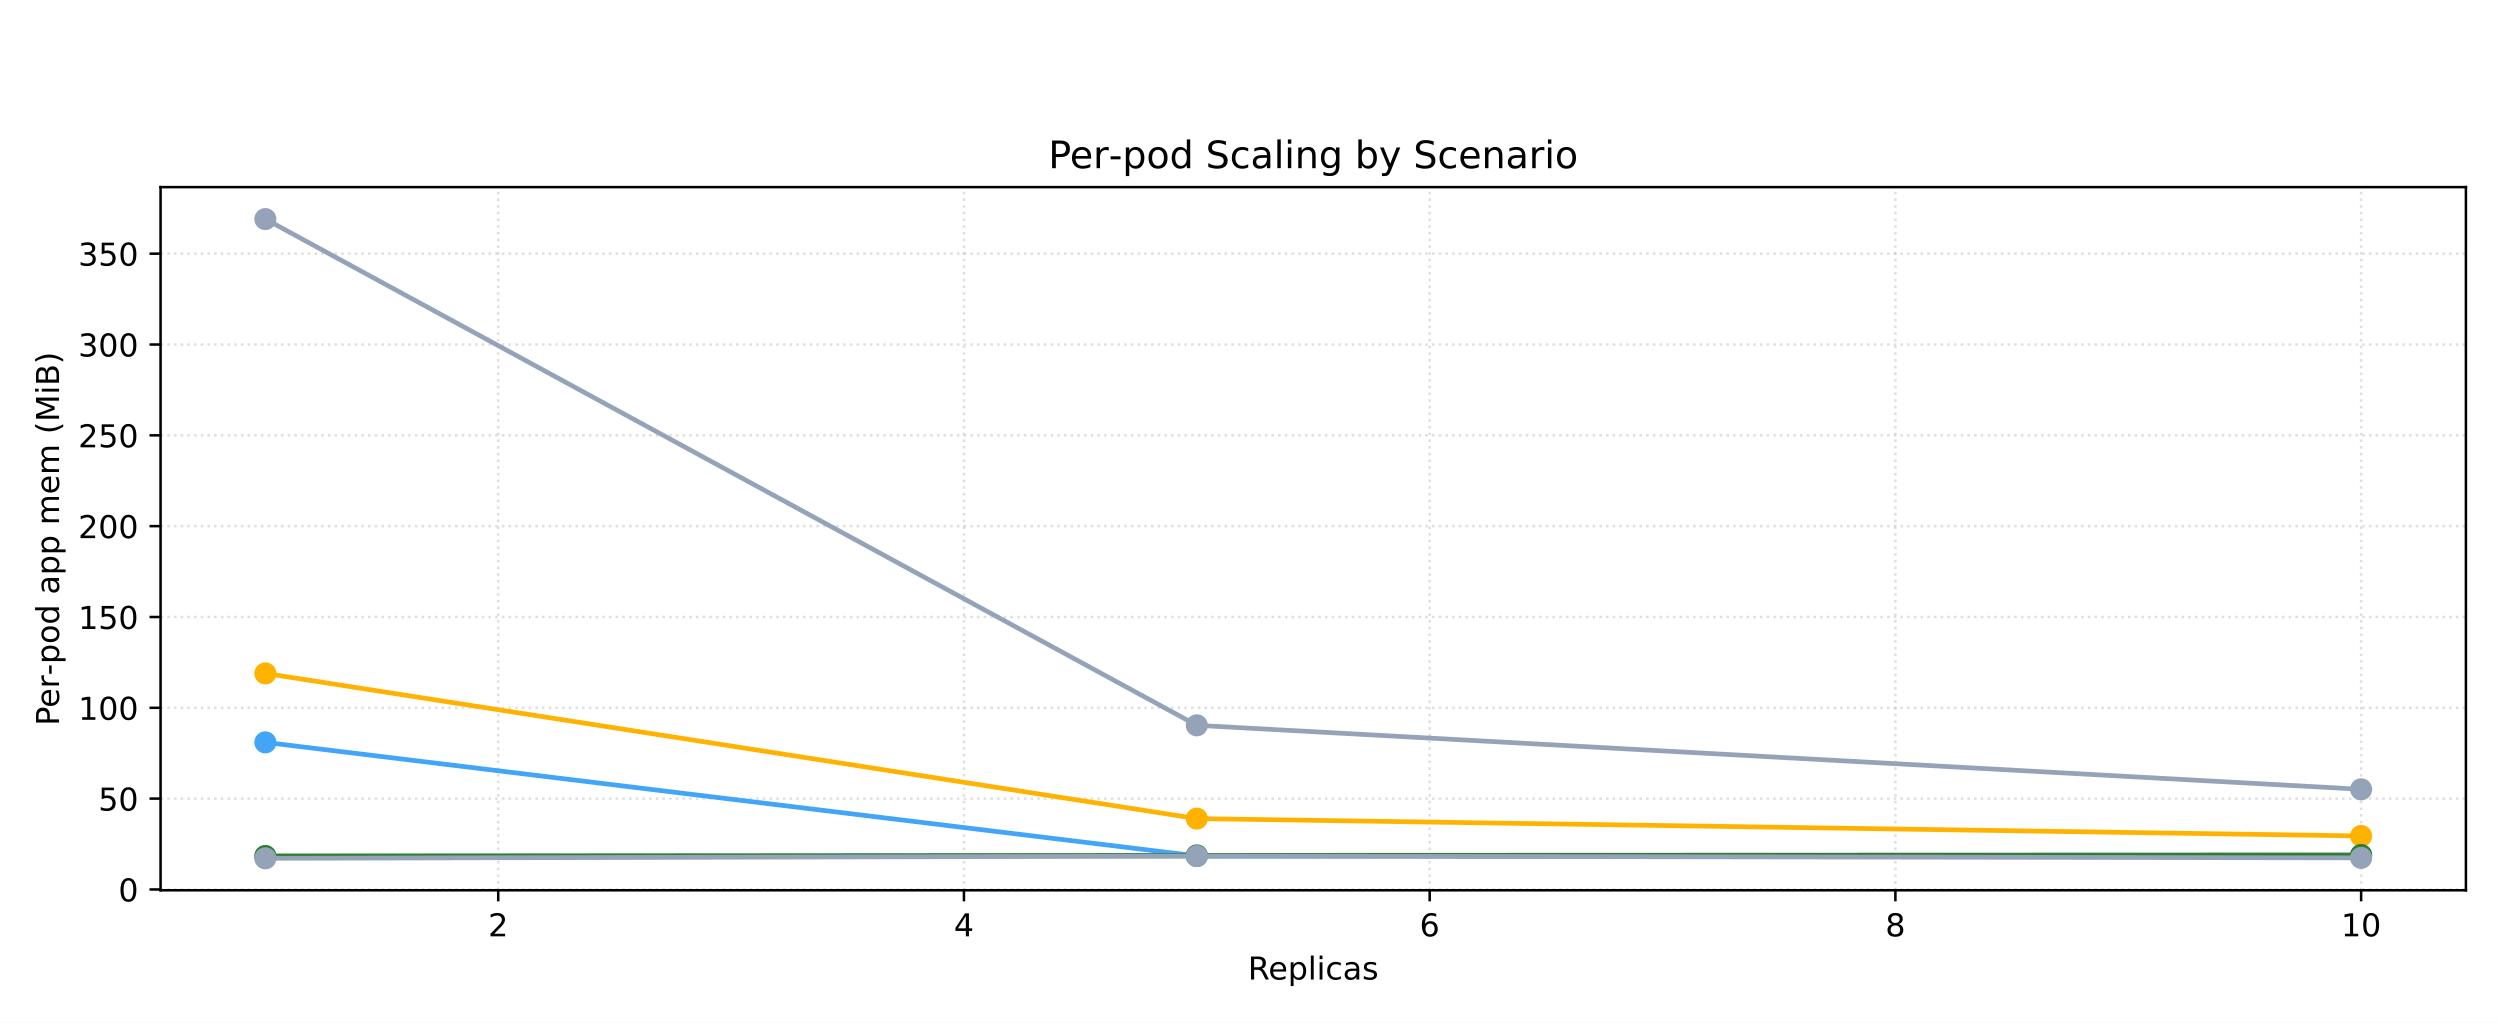
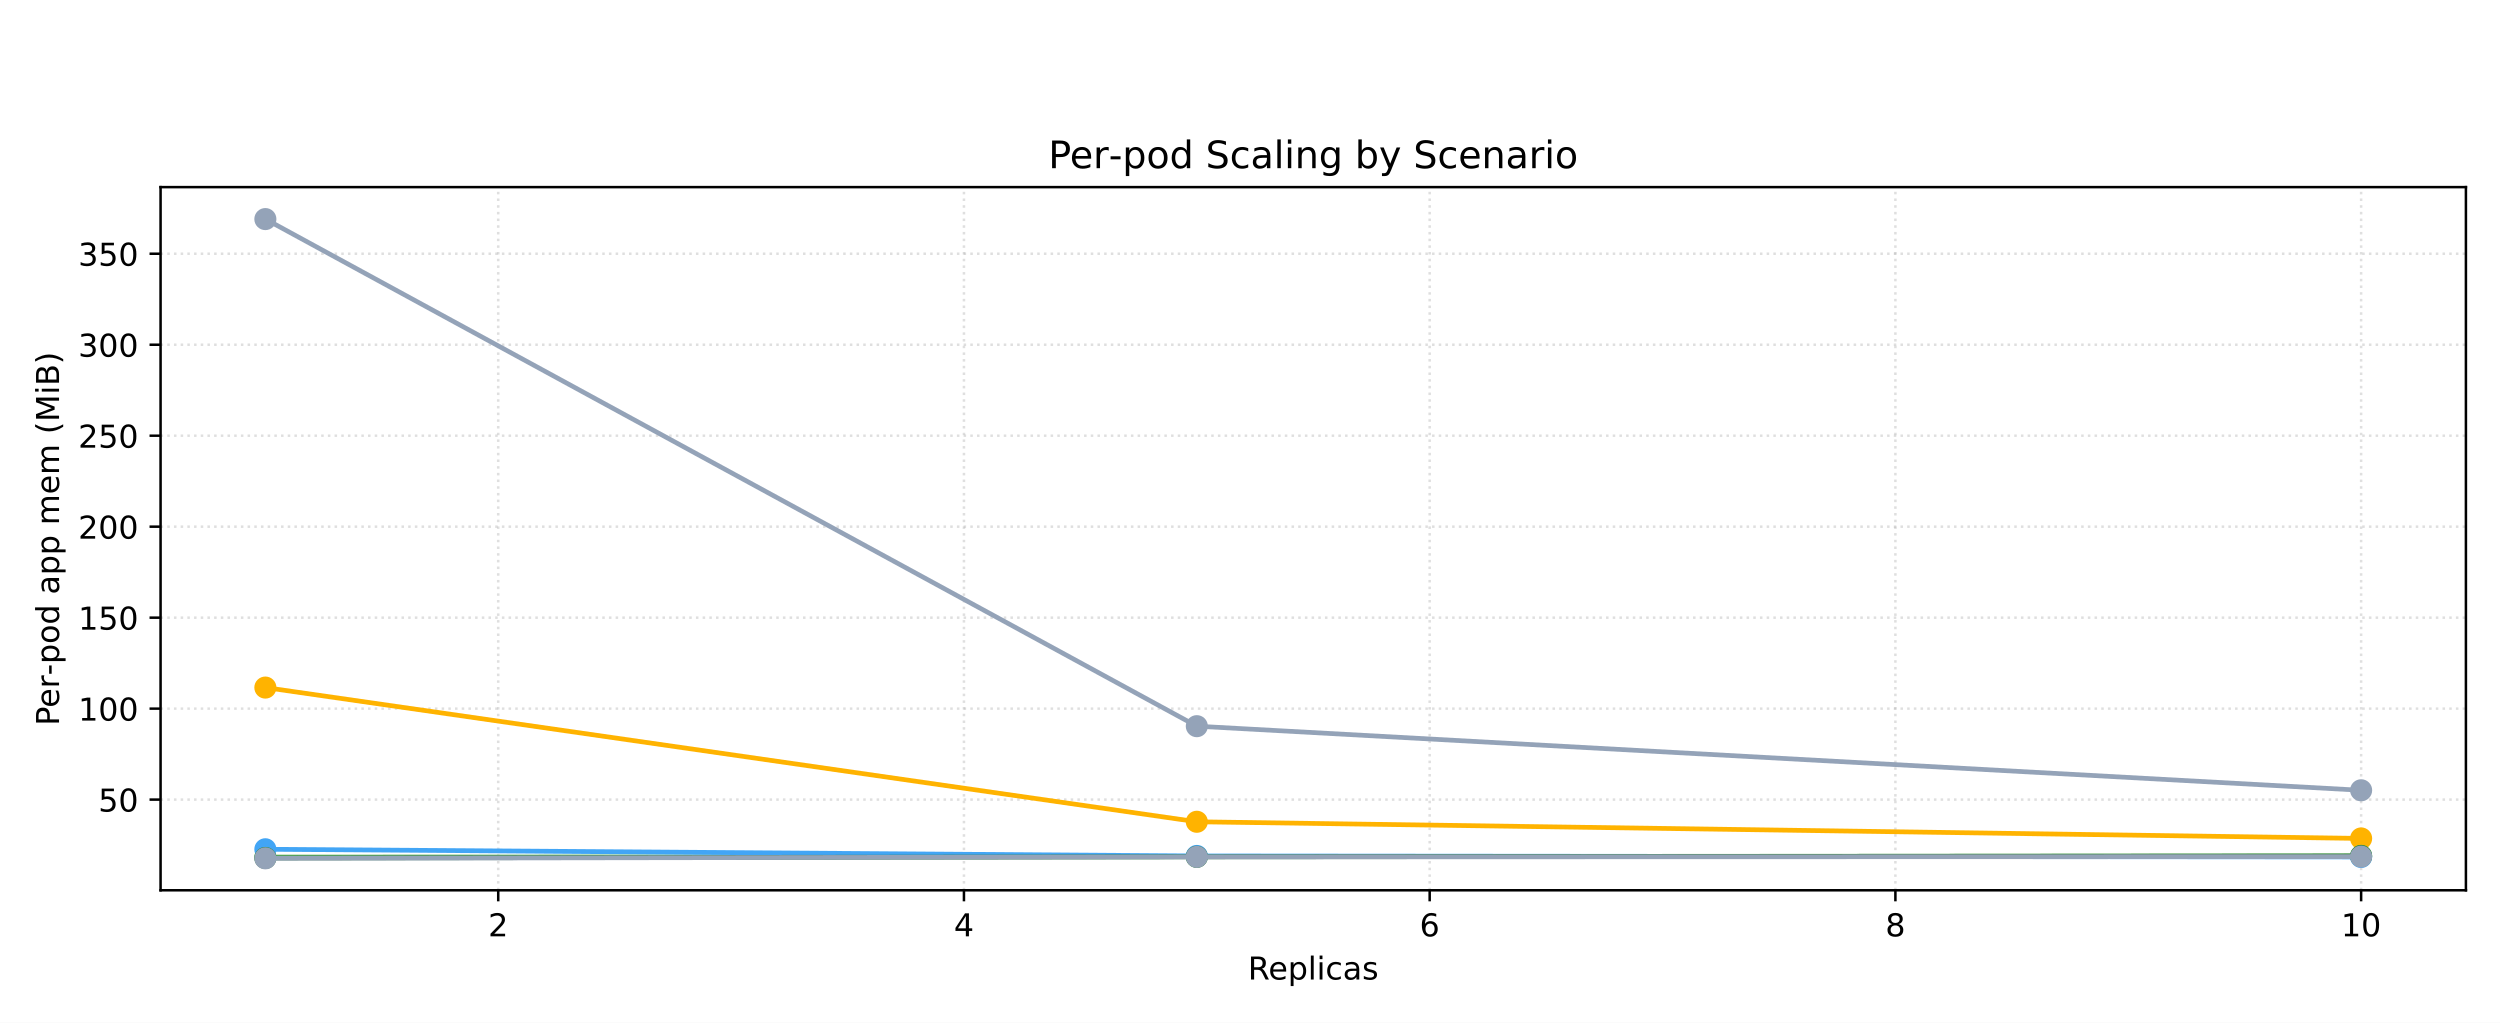
<svg xmlns="http://www.w3.org/2000/svg" xmlns:xlink="http://www.w3.org/1999/xlink" width="792pt" height="324pt" viewBox="0 0 792 324" version="1.1">
  <defs>
    <style type="text/css">*{stroke-linejoin: round; stroke-linecap: butt}</style>
  </defs>
  <g id="figure_1">
    <g id="patch_1">
      <path d="M 0 324  L 792 324  L 792 0  L 0 0  z " style="fill: #ffffff" />
    </g>
    <g id="axes_1">
      <g id="patch_2">
        <path d="M 50.87 282.04  L 781.2 282.04  L 781.2 59.28  L 50.87 59.28  z " style="fill: #ffffff" />
      </g>
      <g id="matplotlib.axis_1">
        <g id="xtick_1">
          <g id="line2d_1">
-             <path d="M 157.838 282.04  L 157.838 59.28  " clip-path="url(#p5707e56710)" style="fill: none; stroke-dasharray: 0.8,1.32; stroke-dashoffset: 0; stroke: #b0b0b0; stroke-opacity: 0.4; stroke-width: 0.8" />
+             <path d="M 157.838 282.04  L 157.838 59.28  " clip-path="url(#p526e582915)" style="fill: none; stroke-dasharray: 0.8,1.32; stroke-dashoffset: 0; stroke: #b0b0b0; stroke-opacity: 0.4; stroke-width: 0.8" />
          </g>
          <g id="line2d_2">
            <defs>
-               <path id="m4af235cc70" d="M 0 0  L 0 3.5  " style="stroke: #000000; stroke-width: 0.8" />
+               <path id="mfaf4f73285" d="M 0 0  L 0 3.5  " style="stroke: #000000; stroke-width: 0.8" />
            </defs>
            <g>
-               <use xlink:href="#m4af235cc70" x="157.838" y="282.04" style="stroke: #000000; stroke-width: 0.8" />
+               <use xlink:href="#mfaf4f73285" x="157.838" y="282.04" style="stroke: #000000; stroke-width: 0.8" />
            </g>
          </g>
          <g id="text_1">
            <g transform="translate(154.6563 296.6384) scale(0.1 -0.1)">
              <defs>
                <path id="DejaVuSans-32" d="M 1228 531  L 3431 531  L 3431 0  L 469 0  L 469 531  Q 828 903 1448 1529  Q 2069 2156 2228 2338  Q 2531 2678 2651 2914  Q 2772 3150 2772 3378  Q 2772 3750 2511 3984  Q 2250 4219 1831 4219  Q 1534 4219 1204 4116  Q 875 4013 500 3803  L 500 4441  Q 881 4594 1212 4672  Q 1544 4750 1819 4750  Q 2544 4750 2975 4387  Q 3406 4025 3406 3419  Q 3406 3131 3298 2873  Q 3191 2616 2906 2266  Q 2828 2175 2409 1742  Q 1991 1309 1228 531  z " transform="scale(0.015625)" />
              </defs>
              <use xlink:href="#DejaVuSans-32" />
            </g>
          </g>
        </g>
        <g id="xtick_2">
          <g id="line2d_3">
-             <path d="M 305.379 282.04  L 305.379 59.28  " clip-path="url(#p5707e56710)" style="fill: none; stroke-dasharray: 0.8,1.32; stroke-dashoffset: 0; stroke: #b0b0b0; stroke-opacity: 0.4; stroke-width: 0.8" />
+             <path d="M 305.379 282.04  L 305.379 59.28  " clip-path="url(#p526e582915)" style="fill: none; stroke-dasharray: 0.8,1.32; stroke-dashoffset: 0; stroke: #b0b0b0; stroke-opacity: 0.4; stroke-width: 0.8" />
          </g>
          <g id="line2d_4">
            <g>
-               <use xlink:href="#m4af235cc70" x="305.379" y="282.04" style="stroke: #000000; stroke-width: 0.8" />
+               <use xlink:href="#mfaf4f73285" x="305.379" y="282.04" style="stroke: #000000; stroke-width: 0.8" />
            </g>
          </g>
          <g id="text_2">
            <g transform="translate(302.1977 296.6384) scale(0.1 -0.1)">
              <defs>
                <path id="DejaVuSans-34" d="M 2419 4116  L 825 1625  L 2419 1625  L 2419 4116  z M 2253 4666  L 3047 4666  L 3047 1625  L 3713 1625  L 3713 1100  L 3047 1100  L 3047 0  L 2419 0  L 2419 1100  L 313 1100  L 313 1709  L 2253 4666  z " transform="scale(0.015625)" />
              </defs>
              <use xlink:href="#DejaVuSans-34" />
            </g>
          </g>
        </g>
        <g id="xtick_3">
          <g id="line2d_5">
-             <path d="M 452.92 282.04  L 452.92 59.28  " clip-path="url(#p5707e56710)" style="fill: none; stroke-dasharray: 0.8,1.32; stroke-dashoffset: 0; stroke: #b0b0b0; stroke-opacity: 0.4; stroke-width: 0.8" />
+             <path d="M 452.92 282.04  L 452.92 59.28  " clip-path="url(#p526e582915)" style="fill: none; stroke-dasharray: 0.8,1.32; stroke-dashoffset: 0; stroke: #b0b0b0; stroke-opacity: 0.4; stroke-width: 0.8" />
          </g>
          <g id="line2d_6">
            <g>
-               <use xlink:href="#m4af235cc70" x="452.92" y="282.04" style="stroke: #000000; stroke-width: 0.8" />
+               <use xlink:href="#mfaf4f73285" x="452.92" y="282.04" style="stroke: #000000; stroke-width: 0.8" />
            </g>
          </g>
          <g id="text_3">
            <g transform="translate(449.7391 296.6384) scale(0.1 -0.1)">
              <defs>
                <path id="DejaVuSans-36" d="M 2113 2584  Q 1688 2584 1439 2293  Q 1191 2003 1191 1497  Q 1191 994 1439 701  Q 1688 409 2113 409  Q 2538 409 2786 701  Q 3034 994 3034 1497  Q 3034 2003 2786 2293  Q 2538 2584 2113 2584  z M 3366 4563  L 3366 3988  Q 3128 4100 2886 4159  Q 2644 4219 2406 4219  Q 1781 4219 1451 3797  Q 1122 3375 1075 2522  Q 1259 2794 1537 2939  Q 1816 3084 2150 3084  Q 2853 3084 3261 2657  Q 3669 2231 3669 1497  Q 3669 778 3244 343  Q 2819 -91 2113 -91  Q 1303 -91 875 529  Q 447 1150 447 2328  Q 447 3434 972 4092  Q 1497 4750 2381 4750  Q 2619 4750 2861 4703  Q 3103 4656 3366 4563  z " transform="scale(0.015625)" />
              </defs>
              <use xlink:href="#DejaVuSans-36" />
            </g>
          </g>
        </g>
        <g id="xtick_4">
          <g id="line2d_7">
-             <path d="M 600.462 282.04  L 600.462 59.28  " clip-path="url(#p5707e56710)" style="fill: none; stroke-dasharray: 0.8,1.32; stroke-dashoffset: 0; stroke: #b0b0b0; stroke-opacity: 0.4; stroke-width: 0.8" />
+             <path d="M 600.462 282.04  L 600.462 59.28  " clip-path="url(#p526e582915)" style="fill: none; stroke-dasharray: 0.8,1.32; stroke-dashoffset: 0; stroke: #b0b0b0; stroke-opacity: 0.4; stroke-width: 0.8" />
          </g>
          <g id="line2d_8">
            <g>
-               <use xlink:href="#m4af235cc70" x="600.462" y="282.04" style="stroke: #000000; stroke-width: 0.8" />
+               <use xlink:href="#mfaf4f73285" x="600.462" y="282.04" style="stroke: #000000; stroke-width: 0.8" />
            </g>
          </g>
          <g id="text_4">
            <g transform="translate(597.2805 296.6384) scale(0.1 -0.1)">
              <defs>
                <path id="DejaVuSans-38" d="M 2034 2216  Q 1584 2216 1326 1975  Q 1069 1734 1069 1313  Q 1069 891 1326 650  Q 1584 409 2034 409  Q 2484 409 2743 651  Q 3003 894 3003 1313  Q 3003 1734 2745 1975  Q 2488 2216 2034 2216  z M 1403 2484  Q 997 2584 770 2862  Q 544 3141 544 3541  Q 544 4100 942 4425  Q 1341 4750 2034 4750  Q 2731 4750 3128 4425  Q 3525 4100 3525 3541  Q 3525 3141 3298 2862  Q 3072 2584 2669 2484  Q 3125 2378 3379 2068  Q 3634 1759 3634 1313  Q 3634 634 3220 271  Q 2806 -91 2034 -91  Q 1263 -91 848 271  Q 434 634 434 1313  Q 434 1759 690 2068  Q 947 2378 1403 2484  z M 1172 3481  Q 1172 3119 1398 2916  Q 1625 2713 2034 2713  Q 2441 2713 2670 2916  Q 2900 3119 2900 3481  Q 2900 3844 2670 4047  Q 2441 4250 2034 4250  Q 1625 4250 1398 4047  Q 1172 3844 1172 3481  z " transform="scale(0.015625)" />
              </defs>
              <use xlink:href="#DejaVuSans-38" />
            </g>
          </g>
        </g>
        <g id="xtick_5">
          <g id="line2d_9">
-             <path d="M 748.003 282.04  L 748.003 59.28  " clip-path="url(#p5707e56710)" style="fill: none; stroke-dasharray: 0.8,1.32; stroke-dashoffset: 0; stroke: #b0b0b0; stroke-opacity: 0.4; stroke-width: 0.8" />
+             <path d="M 748.003 282.04  L 748.003 59.28  " clip-path="url(#p526e582915)" style="fill: none; stroke-dasharray: 0.8,1.32; stroke-dashoffset: 0; stroke: #b0b0b0; stroke-opacity: 0.4; stroke-width: 0.8" />
          </g>
          <g id="line2d_10">
            <g>
-               <use xlink:href="#m4af235cc70" x="748.003" y="282.04" style="stroke: #000000; stroke-width: 0.8" />
+               <use xlink:href="#mfaf4f73285" x="748.003" y="282.04" style="stroke: #000000; stroke-width: 0.8" />
            </g>
          </g>
          <g id="text_5">
            <g transform="translate(741.6407 296.6384) scale(0.1 -0.1)">
              <defs>
                <path id="DejaVuSans-31" d="M 794 531  L 1825 531  L 1825 4091  L 703 3866  L 703 4441  L 1819 4666  L 2450 4666  L 2450 531  L 3481 531  L 3481 0  L 794 0  L 794 531  z " transform="scale(0.015625)" />
                <path id="DejaVuSans-30" d="M 2034 4250  Q 1547 4250 1301 3770  Q 1056 3291 1056 2328  Q 1056 1369 1301 889  Q 1547 409 2034 409  Q 2525 409 2770 889  Q 3016 1369 3016 2328  Q 3016 3291 2770 3770  Q 2525 4250 2034 4250  z M 2034 4750  Q 2819 4750 3233 4129  Q 3647 3509 3647 2328  Q 3647 1150 3233 529  Q 2819 -91 2034 -91  Q 1250 -91 836 529  Q 422 1150 422 2328  Q 422 3509 836 4129  Q 1250 4750 2034 4750  z " transform="scale(0.015625)" />
              </defs>
              <use xlink:href="#DejaVuSans-31" />
              <use xlink:href="#DejaVuSans-30" transform="translate(63.62305 0)" />
            </g>
          </g>
        </g>
        <g id="text_6">
          <g transform="translate(395.3389 310.3166) scale(0.1 -0.1)">
            <defs>
              <path id="DejaVuSans-52" d="M 2841 2188  Q 3044 2119 3236 1894  Q 3428 1669 3622 1275  L 4263 0  L 3584 0  L 2988 1197  Q 2756 1666 2539 1819  Q 2322 1972 1947 1972  L 1259 1972  L 1259 0  L 628 0  L 628 4666  L 2053 4666  Q 2853 4666 3247 4331  Q 3641 3997 3641 3322  Q 3641 2881 3436 2590  Q 3231 2300 2841 2188  z M 1259 4147  L 1259 2491  L 2053 2491  Q 2509 2491 2742 2702  Q 2975 2913 2975 3322  Q 2975 3731 2742 3939  Q 2509 4147 2053 4147  L 1259 4147  z " transform="scale(0.015625)" />
              <path id="DejaVuSans-65" d="M 3597 1894  L 3597 1613  L 953 1613  Q 991 1019 1311 708  Q 1631 397 2203 397  Q 2534 397 2845 478  Q 3156 559 3463 722  L 3463 178  Q 3153 47 2828 -22  Q 2503 -91 2169 -91  Q 1331 -91 842 396  Q 353 884 353 1716  Q 353 2575 817 3079  Q 1281 3584 2069 3584  Q 2775 3584 3186 3129  Q 3597 2675 3597 1894  z M 3022 2063  Q 3016 2534 2758 2815  Q 2500 3097 2075 3097  Q 1594 3097 1305 2825  Q 1016 2553 972 2059  L 3022 2063  z " transform="scale(0.015625)" />
              <path id="DejaVuSans-70" d="M 1159 525  L 1159 -1331  L 581 -1331  L 581 3500  L 1159 3500  L 1159 2969  Q 1341 3281 1617 3432  Q 1894 3584 2278 3584  Q 2916 3584 3314 3078  Q 3713 2572 3713 1747  Q 3713 922 3314 415  Q 2916 -91 2278 -91  Q 1894 -91 1617 61  Q 1341 213 1159 525  z M 3116 1747  Q 3116 2381 2855 2742  Q 2594 3103 2138 3103  Q 1681 3103 1420 2742  Q 1159 2381 1159 1747  Q 1159 1113 1420 752  Q 1681 391 2138 391  Q 2594 391 2855 752  Q 3116 1113 3116 1747  z " transform="scale(0.015625)" />
              <path id="DejaVuSans-6c" d="M 603 4863  L 1178 4863  L 1178 0  L 603 0  L 603 4863  z " transform="scale(0.015625)" />
              <path id="DejaVuSans-69" d="M 603 3500  L 1178 3500  L 1178 0  L 603 0  L 603 3500  z M 603 4863  L 1178 4863  L 1178 4134  L 603 4134  L 603 4863  z " transform="scale(0.015625)" />
              <path id="DejaVuSans-63" d="M 3122 3366  L 3122 2828  Q 2878 2963 2633 3030  Q 2388 3097 2138 3097  Q 1578 3097 1268 2742  Q 959 2388 959 1747  Q 959 1106 1268 751  Q 1578 397 2138 397  Q 2388 397 2633 464  Q 2878 531 3122 666  L 3122 134  Q 2881 22 2623 -34  Q 2366 -91 2075 -91  Q 1284 -91 818 406  Q 353 903 353 1747  Q 353 2603 823 3093  Q 1294 3584 2113 3584  Q 2378 3584 2631 3529  Q 2884 3475 3122 3366  z " transform="scale(0.015625)" />
              <path id="DejaVuSans-61" d="M 2194 1759  Q 1497 1759 1228 1600  Q 959 1441 959 1056  Q 959 750 1161 570  Q 1363 391 1709 391  Q 2188 391 2477 730  Q 2766 1069 2766 1631  L 2766 1759  L 2194 1759  z M 3341 1997  L 3341 0  L 2766 0  L 2766 531  Q 2569 213 2275 61  Q 1981 -91 1556 -91  Q 1019 -91 701 211  Q 384 513 384 1019  Q 384 1609 779 1909  Q 1175 2209 1959 2209  L 2766 2209  L 2766 2266  Q 2766 2663 2505 2880  Q 2244 3097 1772 3097  Q 1472 3097 1187 3025  Q 903 2953 641 2809  L 641 3341  Q 956 3463 1253 3523  Q 1550 3584 1831 3584  Q 2591 3584 2966 3190  Q 3341 2797 3341 1997  z " transform="scale(0.015625)" />
              <path id="DejaVuSans-73" d="M 2834 3397  L 2834 2853  Q 2591 2978 2328 3040  Q 2066 3103 1784 3103  Q 1356 3103 1142 2972  Q 928 2841 928 2578  Q 928 2378 1081 2264  Q 1234 2150 1697 2047  L 1894 2003  Q 2506 1872 2764 1633  Q 3022 1394 3022 966  Q 3022 478 2636 193  Q 2250 -91 1575 -91  Q 1294 -91 989 -36  Q 684 19 347 128  L 347 722  Q 666 556 975 473  Q 1284 391 1588 391  Q 1994 391 2212 530  Q 2431 669 2431 922  Q 2431 1156 2273 1281  Q 2116 1406 1581 1522  L 1381 1569  Q 847 1681 609 1914  Q 372 2147 372 2553  Q 372 3047 722 3315  Q 1072 3584 1716 3584  Q 2034 3584 2315 3537  Q 2597 3491 2834 3397  z " transform="scale(0.015625)" />
            </defs>
            <use xlink:href="#DejaVuSans-52" />
            <use xlink:href="#DejaVuSans-65" transform="translate(64.98242 0)" />
            <use xlink:href="#DejaVuSans-70" transform="translate(126.5059 0)" />
            <use xlink:href="#DejaVuSans-6c" transform="translate(189.9824 0)" />
            <use xlink:href="#DejaVuSans-69" transform="translate(217.7656 0)" />
            <use xlink:href="#DejaVuSans-63" transform="translate(245.5488 0)" />
            <use xlink:href="#DejaVuSans-61" transform="translate(300.5293 0)" />
            <use xlink:href="#DejaVuSans-73" transform="translate(361.8086 0)" />
          </g>
        </g>
      </g>
      <g id="matplotlib.axis_2">
        <g id="ytick_1">
          <g id="line2d_11">
-             <path d="M 50.87 281.778  L 781.2 281.778  " clip-path="url(#p5707e56710)" style="fill: none; stroke-dasharray: 0.8,1.32; stroke-dashoffset: 0; stroke: #b0b0b0; stroke-opacity: 0.4; stroke-width: 0.8" />
+             <path d="M 50.87 253.316  L 781.2 253.316  " clip-path="url(#p526e582915)" style="fill: none; stroke-dasharray: 0.8,1.32; stroke-dashoffset: 0; stroke: #b0b0b0; stroke-opacity: 0.4; stroke-width: 0.8" />
          </g>
          <g id="line2d_12">
            <defs>
-               <path id="mc70d92a278" d="M 0 0  L -3.5 0  " style="stroke: #000000; stroke-width: 0.8" />
+               <path id="m4c127a750c" d="M 0 0  L -3.5 0  " style="stroke: #000000; stroke-width: 0.8" />
            </defs>
            <g>
-               <use xlink:href="#mc70d92a278" x="50.87" y="281.778" style="stroke: #000000; stroke-width: 0.8" />
+               <use xlink:href="#m4c127a750c" x="50.87" y="253.316" style="stroke: #000000; stroke-width: 0.8" />
            </g>
          </g>
          <g id="text_7">
-             <g transform="translate(37.5075 285.5775) scale(0.1 -0.1)">
-               <use xlink:href="#DejaVuSans-30" />
+             <g transform="translate(31.145 257.1149) scale(0.1 -0.1)">
+               <defs>
+                 <path id="DejaVuSans-35" d="M 691 4666  L 3169 4666  L 3169 4134  L 1269 4134  L 1269 2991  Q 1406 3038 1543 3061  Q 1681 3084 1819 3084  Q 2600 3084 3056 2656  Q 3513 2228 3513 1497  Q 3513 744 3044 326  Q 2575 -91 1722 -91  Q 1428 -91 1123 -41  Q 819 9 494 109  L 494 744  Q 775 591 1075 516  Q 1375 441 1709 441  Q 2250 441 2565 725  Q 2881 1009 2881 1497  Q 2881 1984 2565 2268  Q 2250 2553 1709 2553  Q 1456 2553 1204 2497  Q 953 2441 691 2322  L 691 4666  z " transform="scale(0.015625)" />
+               </defs>
+               <use xlink:href="#DejaVuSans-35" />
+               <use xlink:href="#DejaVuSans-30" transform="translate(63.62305 0)" />
            </g>
          </g>
        </g>
        <g id="ytick_2">
          <g id="line2d_13">
-             <path d="M 50.87 253.005  L 781.2 253.005  " clip-path="url(#p5707e56710)" style="fill: none; stroke-dasharray: 0.8,1.32; stroke-dashoffset: 0; stroke: #b0b0b0; stroke-opacity: 0.4; stroke-width: 0.8" />
+             <path d="M 50.87 224.494  L 781.2 224.494  " clip-path="url(#p526e582915)" style="fill: none; stroke-dasharray: 0.8,1.32; stroke-dashoffset: 0; stroke: #b0b0b0; stroke-opacity: 0.4; stroke-width: 0.8" />
          </g>
          <g id="line2d_14">
            <g>
-               <use xlink:href="#mc70d92a278" x="50.87" y="253.005" style="stroke: #000000; stroke-width: 0.8" />
+               <use xlink:href="#m4c127a750c" x="50.87" y="224.494" style="stroke: #000000; stroke-width: 0.8" />
            </g>
          </g>
          <g id="text_8">
-             <g transform="translate(31.145 256.8046) scale(0.1 -0.1)">
-               <defs>
-                 <path id="DejaVuSans-35" d="M 691 4666  L 3169 4666  L 3169 4134  L 1269 4134  L 1269 2991  Q 1406 3038 1543 3061  Q 1681 3084 1819 3084  Q 2600 3084 3056 2656  Q 3513 2228 3513 1497  Q 3513 744 3044 326  Q 2575 -91 1722 -91  Q 1428 -91 1123 -41  Q 819 9 494 109  L 494 744  Q 775 591 1075 516  Q 1375 441 1709 441  Q 2250 441 2565 725  Q 2881 1009 2881 1497  Q 2881 1984 2565 2268  Q 2250 2553 1709 2553  Q 1456 2553 1204 2497  Q 953 2441 691 2322  L 691 4666  z " transform="scale(0.015625)" />
-               </defs>
-               <use xlink:href="#DejaVuSans-35" />
+             <g transform="translate(24.7825 228.2934) scale(0.1 -0.1)">
+               <use xlink:href="#DejaVuSans-31" />
              <use xlink:href="#DejaVuSans-30" transform="translate(63.62305 0)" />
+               <use xlink:href="#DejaVuSans-30" transform="translate(127.2461 0)" />
            </g>
          </g>
        </g>
        <g id="ytick_3">
          <g id="line2d_15">
-             <path d="M 50.87 224.233  L 781.2 224.233  " clip-path="url(#p5707e56710)" style="fill: none; stroke-dasharray: 0.8,1.32; stroke-dashoffset: 0; stroke: #b0b0b0; stroke-opacity: 0.4; stroke-width: 0.8" />
+             <path d="M 50.87 195.673  L 781.2 195.673  " clip-path="url(#p526e582915)" style="fill: none; stroke-dasharray: 0.8,1.32; stroke-dashoffset: 0; stroke: #b0b0b0; stroke-opacity: 0.4; stroke-width: 0.8" />
          </g>
          <g id="line2d_16">
            <g>
-               <use xlink:href="#mc70d92a278" x="50.87" y="224.233" style="stroke: #000000; stroke-width: 0.8" />
+               <use xlink:href="#m4c127a750c" x="50.87" y="195.673" style="stroke: #000000; stroke-width: 0.8" />
            </g>
          </g>
          <g id="text_9">
-             <g transform="translate(24.7825 228.0318) scale(0.1 -0.1)">
+             <g transform="translate(24.7825 199.472) scale(0.1 -0.1)">
              <use xlink:href="#DejaVuSans-31" />
-               <use xlink:href="#DejaVuSans-30" transform="translate(63.62305 0)" />
+               <use xlink:href="#DejaVuSans-35" transform="translate(63.62305 0)" />
              <use xlink:href="#DejaVuSans-30" transform="translate(127.2461 0)" />
            </g>
          </g>
        </g>
        <g id="ytick_4">
          <g id="line2d_17">
-             <path d="M 50.87 195.46  L 781.2 195.46  " clip-path="url(#p5707e56710)" style="fill: none; stroke-dasharray: 0.8,1.32; stroke-dashoffset: 0; stroke: #b0b0b0; stroke-opacity: 0.4; stroke-width: 0.8" />
+             <path d="M 50.87 166.851  L 781.2 166.851  " clip-path="url(#p526e582915)" style="fill: none; stroke-dasharray: 0.8,1.32; stroke-dashoffset: 0; stroke: #b0b0b0; stroke-opacity: 0.4; stroke-width: 0.8" />
          </g>
          <g id="line2d_18">
            <g>
-               <use xlink:href="#mc70d92a278" x="50.87" y="195.46" style="stroke: #000000; stroke-width: 0.8" />
+               <use xlink:href="#m4c127a750c" x="50.87" y="166.851" style="stroke: #000000; stroke-width: 0.8" />
            </g>
          </g>
          <g id="text_10">
-             <g transform="translate(24.7825 199.2589) scale(0.1 -0.1)">
-               <use xlink:href="#DejaVuSans-31" />
-               <use xlink:href="#DejaVuSans-35" transform="translate(63.62305 0)" />
+             <g transform="translate(24.7825 170.6505) scale(0.1 -0.1)">
+               <use xlink:href="#DejaVuSans-32" />
+               <use xlink:href="#DejaVuSans-30" transform="translate(63.62305 0)" />
              <use xlink:href="#DejaVuSans-30" transform="translate(127.2461 0)" />
            </g>
          </g>
        </g>
        <g id="ytick_5">
          <g id="line2d_19">
-             <path d="M 50.87 166.687  L 781.2 166.687  " clip-path="url(#p5707e56710)" style="fill: none; stroke-dasharray: 0.8,1.32; stroke-dashoffset: 0; stroke: #b0b0b0; stroke-opacity: 0.4; stroke-width: 0.8" />
+             <path d="M 50.87 138.03  L 781.2 138.03  " clip-path="url(#p526e582915)" style="fill: none; stroke-dasharray: 0.8,1.32; stroke-dashoffset: 0; stroke: #b0b0b0; stroke-opacity: 0.4; stroke-width: 0.8" />
          </g>
          <g id="line2d_20">
            <g>
-               <use xlink:href="#mc70d92a278" x="50.87" y="166.687" style="stroke: #000000; stroke-width: 0.8" />
+               <use xlink:href="#m4c127a750c" x="50.87" y="138.03" style="stroke: #000000; stroke-width: 0.8" />
            </g>
          </g>
          <g id="text_11">
-             <g transform="translate(24.7825 170.4861) scale(0.1 -0.1)">
+             <g transform="translate(24.7825 141.829) scale(0.1 -0.1)">
              <use xlink:href="#DejaVuSans-32" />
-               <use xlink:href="#DejaVuSans-30" transform="translate(63.62305 0)" />
+               <use xlink:href="#DejaVuSans-35" transform="translate(63.62305 0)" />
              <use xlink:href="#DejaVuSans-30" transform="translate(127.2461 0)" />
            </g>
          </g>
        </g>
        <g id="ytick_6">
          <g id="line2d_21">
-             <path d="M 50.87 137.914  L 781.2 137.914  " clip-path="url(#p5707e56710)" style="fill: none; stroke-dasharray: 0.8,1.32; stroke-dashoffset: 0; stroke: #b0b0b0; stroke-opacity: 0.4; stroke-width: 0.8" />
+             <path d="M 50.87 109.208  L 781.2 109.208  " clip-path="url(#p526e582915)" style="fill: none; stroke-dasharray: 0.8,1.32; stroke-dashoffset: 0; stroke: #b0b0b0; stroke-opacity: 0.4; stroke-width: 0.8" />
          </g>
          <g id="line2d_22">
            <g>
-               <use xlink:href="#mc70d92a278" x="50.87" y="137.914" style="stroke: #000000; stroke-width: 0.8" />
+               <use xlink:href="#m4c127a750c" x="50.87" y="109.208" style="stroke: #000000; stroke-width: 0.8" />
            </g>
          </g>
          <g id="text_12">
-             <g transform="translate(24.7825 141.7133) scale(0.1 -0.1)">
-               <use xlink:href="#DejaVuSans-32" />
-               <use xlink:href="#DejaVuSans-35" transform="translate(63.62305 0)" />
+             <g transform="translate(24.7825 113.0076) scale(0.1 -0.1)">
+               <defs>
+                 <path id="DejaVuSans-33" d="M 2597 2516  Q 3050 2419 3304 2112  Q 3559 1806 3559 1356  Q 3559 666 3084 287  Q 2609 -91 1734 -91  Q 1441 -91 1130 -33  Q 819 25 488 141  L 488 750  Q 750 597 1062 519  Q 1375 441 1716 441  Q 2309 441 2620 675  Q 2931 909 2931 1356  Q 2931 1769 2642 2001  Q 2353 2234 1838 2234  L 1294 2234  L 1294 2753  L 1863 2753  Q 2328 2753 2575 2939  Q 2822 3125 2822 3475  Q 2822 3834 2567 4026  Q 2313 4219 1838 4219  Q 1578 4219 1281 4162  Q 984 4106 628 3988  L 628 4550  Q 988 4650 1302 4700  Q 1616 4750 1894 4750  Q 2613 4750 3031 4423  Q 3450 4097 3450 3541  Q 3450 3153 3228 2886  Q 3006 2619 2597 2516  z " transform="scale(0.015625)" />
+               </defs>
+               <use xlink:href="#DejaVuSans-33" />
+               <use xlink:href="#DejaVuSans-30" transform="translate(63.62305 0)" />
              <use xlink:href="#DejaVuSans-30" transform="translate(127.2461 0)" />
            </g>
          </g>
        </g>
        <g id="ytick_7">
          <g id="line2d_23">
-             <path d="M 50.87 109.141  L 781.2 109.141  " clip-path="url(#p5707e56710)" style="fill: none; stroke-dasharray: 0.8,1.32; stroke-dashoffset: 0; stroke: #b0b0b0; stroke-opacity: 0.4; stroke-width: 0.8" />
+             <path d="M 50.87 80.387  L 781.2 80.387  " clip-path="url(#p526e582915)" style="fill: none; stroke-dasharray: 0.8,1.32; stroke-dashoffset: 0; stroke: #b0b0b0; stroke-opacity: 0.4; stroke-width: 0.8" />
          </g>
          <g id="line2d_24">
            <g>
-               <use xlink:href="#mc70d92a278" x="50.87" y="109.141" style="stroke: #000000; stroke-width: 0.8" />
+               <use xlink:href="#m4c127a750c" x="50.87" y="80.387" style="stroke: #000000; stroke-width: 0.8" />
            </g>
          </g>
          <g id="text_13">
-             <g transform="translate(24.7825 112.9404) scale(0.1 -0.1)">
-               <defs>
-                 <path id="DejaVuSans-33" d="M 2597 2516  Q 3050 2419 3304 2112  Q 3559 1806 3559 1356  Q 3559 666 3084 287  Q 2609 -91 1734 -91  Q 1441 -91 1130 -33  Q 819 25 488 141  L 488 750  Q 750 597 1062 519  Q 1375 441 1716 441  Q 2309 441 2620 675  Q 2931 909 2931 1356  Q 2931 1769 2642 2001  Q 2353 2234 1838 2234  L 1294 2234  L 1294 2753  L 1863 2753  Q 2328 2753 2575 2939  Q 2822 3125 2822 3475  Q 2822 3834 2567 4026  Q 2313 4219 1838 4219  Q 1578 4219 1281 4162  Q 984 4106 628 3988  L 628 4550  Q 988 4650 1302 4700  Q 1616 4750 1894 4750  Q 2613 4750 3031 4423  Q 3450 4097 3450 3541  Q 3450 3153 3228 2886  Q 3006 2619 2597 2516  z " transform="scale(0.015625)" />
-               </defs>
-               <use xlink:href="#DejaVuSans-33" />
-               <use xlink:href="#DejaVuSans-30" transform="translate(63.62305 0)" />
-               <use xlink:href="#DejaVuSans-30" transform="translate(127.2461 0)" />
-             </g>
-           </g>
-         </g>
-         <g id="ytick_8">
-           <g id="line2d_25">
-             <path d="M 50.87 80.368  L 781.2 80.368  " clip-path="url(#p5707e56710)" style="fill: none; stroke-dasharray: 0.8,1.32; stroke-dashoffset: 0; stroke: #b0b0b0; stroke-opacity: 0.4; stroke-width: 0.8" />
-           </g>
-           <g id="line2d_26">
-             <g>
-               <use xlink:href="#mc70d92a278" x="50.87" y="80.368" style="stroke: #000000; stroke-width: 0.8" />
-             </g>
-           </g>
-           <g id="text_14">
-             <g transform="translate(24.7825 84.16757) scale(0.1 -0.1)">
+             <g transform="translate(24.7825 84.1861) scale(0.1 -0.1)">
              <use xlink:href="#DejaVuSans-33" />
              <use xlink:href="#DejaVuSans-35" transform="translate(63.62305 0)" />
              <use xlink:href="#DejaVuSans-30" transform="translate(127.2461 0)" />
            </g>
          </g>
        </g>
-         <g id="text_15">
+         <g id="text_14">
          <g transform="translate(18.70281 229.8694) rotate(-90) scale(0.1 -0.1)">
            <defs>
              <path id="DejaVuSans-50" d="M 1259 4147  L 1259 2394  L 2053 2394  Q 2494 2394 2734 2622  Q 2975 2850 2975 3272  Q 2975 3691 2734 3919  Q 2494 4147 2053 4147  L 1259 4147  z M 628 4666  L 2053 4666  Q 2838 4666 3239 4311  Q 3641 3956 3641 3272  Q 3641 2581 3239 2228  Q 2838 1875 2053 1875  L 1259 1875  L 1259 0  L 628 0  L 628 4666  z " transform="scale(0.015625)" />
              <path id="DejaVuSans-72" d="M 2631 2963  Q 2534 3019 2420 3045  Q 2306 3072 2169 3072  Q 1681 3072 1420 2755  Q 1159 2438 1159 1844  L 1159 0  L 581 0  L 581 3500  L 1159 3500  L 1159 2956  Q 1341 3275 1631 3429  Q 1922 3584 2338 3584  Q 2397 3584 2469 3576  Q 2541 3569 2628 3553  L 2631 2963  z " transform="scale(0.015625)" />
              <path id="DejaVuSans-2011" d="M 313 2009  L 1997 2009  L 1997 1497  L 313 1497  L 313 2009  z " transform="scale(0.015625)" />
              <path id="DejaVuSans-6f" d="M 1959 3097  Q 1497 3097 1228 2736  Q 959 2375 959 1747  Q 959 1119 1226 758  Q 1494 397 1959 397  Q 2419 397 2687 759  Q 2956 1122 2956 1747  Q 2956 2369 2687 2733  Q 2419 3097 1959 3097  z M 1959 3584  Q 2709 3584 3137 3096  Q 3566 2609 3566 1747  Q 3566 888 3137 398  Q 2709 -91 1959 -91  Q 1206 -91 779 398  Q 353 888 353 1747  Q 353 2609 779 3096  Q 1206 3584 1959 3584  z " transform="scale(0.015625)" />
              <path id="DejaVuSans-64" d="M 2906 2969  L 2906 4863  L 3481 4863  L 3481 0  L 2906 0  L 2906 525  Q 2725 213 2448 61  Q 2172 -91 1784 -91  Q 1150 -91 751 415  Q 353 922 353 1747  Q 353 2572 751 3078  Q 1150 3584 1784 3584  Q 2172 3584 2448 3432  Q 2725 3281 2906 2969  z M 947 1747  Q 947 1113 1208 752  Q 1469 391 1925 391  Q 2381 391 2643 752  Q 2906 1113 2906 1747  Q 2906 2381 2643 2742  Q 2381 3103 1925 3103  Q 1469 3103 1208 2742  Q 947 2381 947 1747  z " transform="scale(0.015625)" />
              <path id="DejaVuSans-20" transform="scale(0.015625)" />
              <path id="DejaVuSans-6d" d="M 3328 2828  Q 3544 3216 3844 3400  Q 4144 3584 4550 3584  Q 5097 3584 5394 3201  Q 5691 2819 5691 2113  L 5691 0  L 5113 0  L 5113 2094  Q 5113 2597 4934 2840  Q 4756 3084 4391 3084  Q 3944 3084 3684 2787  Q 3425 2491 3425 1978  L 3425 0  L 2847 0  L 2847 2094  Q 2847 2600 2669 2842  Q 2491 3084 2119 3084  Q 1678 3084 1418 2786  Q 1159 2488 1159 1978  L 1159 0  L 581 0  L 581 3500  L 1159 3500  L 1159 2956  Q 1356 3278 1631 3431  Q 1906 3584 2284 3584  Q 2666 3584 2933 3390  Q 3200 3197 3328 2828  z " transform="scale(0.015625)" />
              <path id="DejaVuSans-28" d="M 1984 4856  Q 1566 4138 1362 3434  Q 1159 2731 1159 2009  Q 1159 1288 1364 580  Q 1569 -128 1984 -844  L 1484 -844  Q 1016 -109 783 600  Q 550 1309 550 2009  Q 550 2706 781 3412  Q 1013 4119 1484 4856  L 1984 4856  z " transform="scale(0.015625)" />
              <path id="DejaVuSans-4d" d="M 628 4666  L 1569 4666  L 2759 1491  L 3956 4666  L 4897 4666  L 4897 0  L 4281 0  L 4281 4097  L 3078 897  L 2444 897  L 1241 4097  L 1241 0  L 628 0  L 628 4666  z " transform="scale(0.015625)" />
              <path id="DejaVuSans-42" d="M 1259 2228  L 1259 519  L 2272 519  Q 2781 519 3026 730  Q 3272 941 3272 1375  Q 3272 1813 3026 2020  Q 2781 2228 2272 2228  L 1259 2228  z M 1259 4147  L 1259 2741  L 2194 2741  Q 2656 2741 2882 2914  Q 3109 3088 3109 3444  Q 3109 3797 2882 3972  Q 2656 4147 2194 4147  L 1259 4147  z M 628 4666  L 2241 4666  Q 2963 4666 3353 4366  Q 3744 4066 3744 3513  Q 3744 3084 3544 2831  Q 3344 2578 2956 2516  Q 3422 2416 3680 2098  Q 3938 1781 3938 1306  Q 3938 681 3513 340  Q 3088 0 2303 0  L 628 0  L 628 4666  z " transform="scale(0.015625)" />
              <path id="DejaVuSans-29" d="M 513 4856  L 1013 4856  Q 1481 4119 1714 3412  Q 1947 2706 1947 2009  Q 1947 1309 1714 600  Q 1481 -109 1013 -844  L 513 -844  Q 928 -128 1133 580  Q 1338 1288 1338 2009  Q 1338 2731 1133 3434  Q 928 4138 513 4856  z " transform="scale(0.015625)" />
            </defs>
            <use xlink:href="#DejaVuSans-50" />
            <use xlink:href="#DejaVuSans-65" transform="translate(56.67773 0)" />
            <use xlink:href="#DejaVuSans-72" transform="translate(118.2012 0)" />
            <use xlink:href="#DejaVuSans-2011" transform="translate(159.3145 0)" />
            <use xlink:href="#DejaVuSans-70" transform="translate(195.3984 0)" />
            <use xlink:href="#DejaVuSans-6f" transform="translate(258.875 0)" />
            <use xlink:href="#DejaVuSans-64" transform="translate(320.0566 0)" />
            <use xlink:href="#DejaVuSans-20" transform="translate(383.5332 0)" />
            <use xlink:href="#DejaVuSans-61" transform="translate(415.3203 0)" />
            <use xlink:href="#DejaVuSans-70" transform="translate(476.5996 0)" />
            <use xlink:href="#DejaVuSans-70" transform="translate(540.0762 0)" />
            <use xlink:href="#DejaVuSans-20" transform="translate(603.5527 0)" />
            <use xlink:href="#DejaVuSans-6d" transform="translate(635.3398 0)" />
            <use xlink:href="#DejaVuSans-65" transform="translate(732.752 0)" />
            <use xlink:href="#DejaVuSans-6d" transform="translate(794.2754 0)" />
            <use xlink:href="#DejaVuSans-20" transform="translate(891.6875 0)" />
            <use xlink:href="#DejaVuSans-28" transform="translate(923.4746 0)" />
            <use xlink:href="#DejaVuSans-4d" transform="translate(962.4883 0)" />
            <use xlink:href="#DejaVuSans-69" transform="translate(1048.768 0)" />
            <use xlink:href="#DejaVuSans-42" transform="translate(1076.551 0)" />
            <use xlink:href="#DejaVuSans-29" transform="translate(1145.154 0)" />
          </g>
        </g>
      </g>
+       <g id="line2d_25">
+         <path d="M 84.067 69.405  L 379.15 230.055  L 748.003 250.361  " clip-path="url(#p526e582915)" style="fill: none; stroke: #94a3b8; stroke-width: 1.5; stroke-linecap: square" />
+         <defs>
+           <path id="mb721974530" d="M 0 3  C 0.796 3 1.559 2.684 2.121 2.121  C 2.684 1.559 3 0.796 3 0  C 3 -0.796 2.684 -1.559 2.121 -2.121  C 1.559 -2.684 0.796 -3 0 -3  C -0.796 -3 -1.559 -2.684 -2.121 -2.121  C -2.684 -1.559 -3 -0.796 -3 0  C -3 0.796 -2.684 1.559 -2.121 2.121  C -1.559 2.684 -0.796 3 0 3  z " style="stroke: #94a3b8" />
+         </defs>
+         <g clip-path="url(#p526e582915)">
+           <use xlink:href="#mb721974530" x="84.067" y="69.405" style="fill: #94a3b8; stroke: #94a3b8" />
+           <use xlink:href="#mb721974530" x="379.15" y="230.055" style="fill: #94a3b8; stroke: #94a3b8" />
+           <use xlink:href="#mb721974530" x="748.003" y="250.361" style="fill: #94a3b8; stroke: #94a3b8" />
+         </g>
+       </g>
+       <g id="line2d_26">
+         <path d="M 84.067 217.823  L 379.15 260.338  L 748.003 265.619  " clip-path="url(#p526e582915)" style="fill: none; stroke: #ffb300; stroke-width: 1.5; stroke-linecap: square" />
+         <defs>
+           <path id="m5c0548a977" d="M 0 3  C 0.796 3 1.559 2.684 2.121 2.121  C 2.684 1.559 3 0.796 3 0  C 3 -0.796 2.684 -1.559 2.121 -2.121  C 1.559 -2.684 0.796 -3 0 -3  C -0.796 -3 -1.559 -2.684 -2.121 -2.121  C -2.684 -1.559 -3 -0.796 -3 0  C -3 0.796 -2.684 1.559 -2.121 2.121  C -1.559 2.684 -0.796 3 0 3  z " style="stroke: #ffb300" />
+         </defs>
+         <g clip-path="url(#p526e582915)">
+           <use xlink:href="#m5c0548a977" x="84.067" y="217.823" style="fill: #ffb300; stroke: #ffb300" />
+           <use xlink:href="#m5c0548a977" x="379.15" y="260.338" style="fill: #ffb300; stroke: #ffb300" />
+           <use xlink:href="#m5c0548a977" x="748.003" y="265.619" style="fill: #ffb300; stroke: #ffb300" />
+         </g>
+       </g>
      <g id="line2d_27">
-         <path d="M 84.067 69.405  L 379.15 229.784  L 748.003 250.056  " clip-path="url(#p5707e56710)" style="fill: none; stroke: #94a3b8; stroke-width: 1.5; stroke-linecap: square" />
+         <path d="M 84.067 271.514  L 379.15 271.387  L 748.003 271.135  " clip-path="url(#p526e582915)" style="fill: none; stroke: #66bb6a; stroke-width: 1.5; stroke-linecap: square" />
        <defs>
-           <path id="mba124e35a8" d="M 0 3  C 0.796 3 1.559 2.684 2.121 2.121  C 2.684 1.559 3 0.796 3 0  C 3 -0.796 2.684 -1.559 2.121 -2.121  C 1.559 -2.684 0.796 -3 0 -3  C -0.796 -3 -1.559 -2.684 -2.121 -2.121  C -2.684 -1.559 -3 -0.796 -3 0  C -3 0.796 -2.684 1.559 -2.121 2.121  C -1.559 2.684 -0.796 3 0 3  z " style="stroke: #94a3b8" />
+           <path id="m4c10549f56" d="M 0 3  C 0.796 3 1.559 2.684 2.121 2.121  C 2.684 1.559 3 0.796 3 0  C 3 -0.796 2.684 -1.559 2.121 -2.121  C 1.559 -2.684 0.796 -3 0 -3  C -0.796 -3 -1.559 -2.684 -2.121 -2.121  C -2.684 -1.559 -3 -0.796 -3 0  C -3 0.796 -2.684 1.559 -2.121 2.121  C -1.559 2.684 -0.796 3 0 3  z " style="stroke: #66bb6a" />
        </defs>
-         <g clip-path="url(#p5707e56710)">
-           <use xlink:href="#mba124e35a8" x="84.067" y="69.405" style="fill: #94a3b8; stroke: #94a3b8" />
-           <use xlink:href="#mba124e35a8" x="379.15" y="229.784" style="fill: #94a3b8; stroke: #94a3b8" />
-           <use xlink:href="#mba124e35a8" x="748.003" y="250.056" style="fill: #94a3b8; stroke: #94a3b8" />
+         <g clip-path="url(#p526e582915)">
+           <use xlink:href="#m4c10549f56" x="84.067" y="271.514" style="fill: #66bb6a; stroke: #66bb6a" />
+           <use xlink:href="#m4c10549f56" x="379.15" y="271.387" style="fill: #66bb6a; stroke: #66bb6a" />
+           <use xlink:href="#m4c10549f56" x="748.003" y="271.135" style="fill: #66bb6a; stroke: #66bb6a" />
        </g>
      </g>
      <g id="line2d_28">
-         <path d="M 84.067 213.344  L 379.15 259.339  L 748.003 264.834  " clip-path="url(#p5707e56710)" style="fill: none; stroke: #ffb300; stroke-width: 1.5; stroke-linecap: square" />
+         <path d="M 84.067 269.048  L 379.15 271.164  L 748.003 271.481  " clip-path="url(#p526e582915)" style="fill: none; stroke: #42a5f5; stroke-width: 1.5; stroke-linecap: square" />
        <defs>
-           <path id="m8a083e136c" d="M 0 3  C 0.796 3 1.559 2.684 2.121 2.121  C 2.684 1.559 3 0.796 3 0  C 3 -0.796 2.684 -1.559 2.121 -2.121  C 1.559 -2.684 0.796 -3 0 -3  C -0.796 -3 -1.559 -2.684 -2.121 -2.121  C -2.684 -1.559 -3 -0.796 -3 0  C -3 0.796 -2.684 1.559 -2.121 2.121  C -1.559 2.684 -0.796 3 0 3  z " style="stroke: #ffb300" />
+           <path id="m128cb93c24" d="M 0 3  C 0.796 3 1.559 2.684 2.121 2.121  C 2.684 1.559 3 0.796 3 0  C 3 -0.796 2.684 -1.559 2.121 -2.121  C 1.559 -2.684 0.796 -3 0 -3  C -0.796 -3 -1.559 -2.684 -2.121 -2.121  C -2.684 -1.559 -3 -0.796 -3 0  C -3 0.796 -2.684 1.559 -2.121 2.121  C -1.559 2.684 -0.796 3 0 3  z " style="stroke: #42a5f5" />
        </defs>
-         <g clip-path="url(#p5707e56710)">
-           <use xlink:href="#m8a083e136c" x="84.067" y="213.344" style="fill: #ffb300; stroke: #ffb300" />
-           <use xlink:href="#m8a083e136c" x="379.15" y="259.339" style="fill: #ffb300; stroke: #ffb300" />
-           <use xlink:href="#m8a083e136c" x="748.003" y="264.834" style="fill: #ffb300; stroke: #ffb300" />
+         <g clip-path="url(#p526e582915)">
+           <use xlink:href="#m128cb93c24" x="84.067" y="269.048" style="fill: #42a5f5; stroke: #42a5f5" />
+           <use xlink:href="#m128cb93c24" x="379.15" y="271.164" style="fill: #42a5f5; stroke: #42a5f5" />
+           <use xlink:href="#m128cb93c24" x="748.003" y="271.481" style="fill: #42a5f5; stroke: #42a5f5" />
        </g>
      </g>
      <g id="line2d_29">
-         <path d="M 84.067 271.175  L 379.15 271.188  L 748.003 271.001  " clip-path="url(#p5707e56710)" style="fill: none; stroke: #66bb6a; stroke-width: 1.5; stroke-linecap: square" />
+         <path d="M 84.067 271.806  L 379.15 271.441  L 748.003 271.17  " clip-path="url(#p526e582915)" style="fill: none; stroke: #2e7d32; stroke-width: 1.5; stroke-linecap: square" />
        <defs>
-           <path id="m0d83c08a32" d="M 0 3  C 0.796 3 1.559 2.684 2.121 2.121  C 2.684 1.559 3 0.796 3 0  C 3 -0.796 2.684 -1.559 2.121 -2.121  C 1.559 -2.684 0.796 -3 0 -3  C -0.796 -3 -1.559 -2.684 -2.121 -2.121  C -2.684 -1.559 -3 -0.796 -3 0  C -3 0.796 -2.684 1.559 -2.121 2.121  C -1.559 2.684 -0.796 3 0 3  z " style="stroke: #66bb6a" />
+           <path id="m4bfa08f381" d="M 0 3  C 0.796 3 1.559 2.684 2.121 2.121  C 2.684 1.559 3 0.796 3 0  C 3 -0.796 2.684 -1.559 2.121 -2.121  C 1.559 -2.684 0.796 -3 0 -3  C -0.796 -3 -1.559 -2.684 -2.121 -2.121  C -2.684 -1.559 -3 -0.796 -3 0  C -3 0.796 -2.684 1.559 -2.121 2.121  C -1.559 2.684 -0.796 3 0 3  z " style="stroke: #2e7d32" />
        </defs>
-         <g clip-path="url(#p5707e56710)">
-           <use xlink:href="#m0d83c08a32" x="84.067" y="271.175" style="fill: #66bb6a; stroke: #66bb6a" />
-           <use xlink:href="#m0d83c08a32" x="379.15" y="271.188" style="fill: #66bb6a; stroke: #66bb6a" />
-           <use xlink:href="#m0d83c08a32" x="748.003" y="271.001" style="fill: #66bb6a; stroke: #66bb6a" />
+         <g clip-path="url(#p526e582915)">
+           <use xlink:href="#m4bfa08f381" x="84.067" y="271.806" style="fill: #2e7d32; stroke: #2e7d32" />
+           <use xlink:href="#m4bfa08f381" x="379.15" y="271.441" style="fill: #2e7d32; stroke: #2e7d32" />
+           <use xlink:href="#m4bfa08f381" x="748.003" y="271.17" style="fill: #2e7d32; stroke: #2e7d32" />
        </g>
      </g>
      <g id="line2d_30">
-         <path d="M 84.067 235.189  L 379.15 271.17  L 748.003 271.071  " clip-path="url(#p5707e56710)" style="fill: none; stroke: #42a5f5; stroke-width: 1.5; stroke-linecap: square" />
-         <defs>
-           <path id="mbb546314e5" d="M 0 3  C 0.796 3 1.559 2.684 2.121 2.121  C 2.684 1.559 3 0.796 3 0  C 3 -0.796 2.684 -1.559 2.121 -2.121  C 1.559 -2.684 0.796 -3 0 -3  C -0.796 -3 -1.559 -2.684 -2.121 -2.121  C -2.684 -1.559 -3 -0.796 -3 0  C -3 0.796 -2.684 1.559 -2.121 2.121  C -1.559 2.684 -0.796 3 0 3  z " style="stroke: #42a5f5" />
-         </defs>
-         <g clip-path="url(#p5707e56710)">
-           <use xlink:href="#mbb546314e5" x="84.067" y="235.189" style="fill: #42a5f5; stroke: #42a5f5" />
-           <use xlink:href="#mbb546314e5" x="379.15" y="271.17" style="fill: #42a5f5; stroke: #42a5f5" />
-           <use xlink:href="#mbb546314e5" x="748.003" y="271.071" style="fill: #42a5f5; stroke: #42a5f5" />
-         </g>
-       </g>
-       <g id="line2d_31">
-         <path d="M 84.067 271.22  L 379.15 270.986  L 748.003 270.845  " clip-path="url(#p5707e56710)" style="fill: none; stroke: #2e7d32; stroke-width: 1.5; stroke-linecap: square" />
-         <defs>
-           <path id="m0c6509abd7" d="M 0 3  C 0.796 3 1.559 2.684 2.121 2.121  C 2.684 1.559 3 0.796 3 0  C 3 -0.796 2.684 -1.559 2.121 -2.121  C 1.559 -2.684 0.796 -3 0 -3  C -0.796 -3 -1.559 -2.684 -2.121 -2.121  C -2.684 -1.559 -3 -0.796 -3 0  C -3 0.796 -2.684 1.559 -2.121 2.121  C -1.559 2.684 -0.796 3 0 3  z " style="stroke: #2e7d32" />
-         </defs>
-         <g clip-path="url(#p5707e56710)">
-           <use xlink:href="#m0c6509abd7" x="84.067" y="271.22" style="fill: #2e7d32; stroke: #2e7d32" />
-           <use xlink:href="#m0c6509abd7" x="379.15" y="270.986" style="fill: #2e7d32; stroke: #2e7d32" />
-           <use xlink:href="#m0c6509abd7" x="748.003" y="270.845" style="fill: #2e7d32; stroke: #2e7d32" />
-         </g>
-       </g>
-       <g id="line2d_32">
-         <path d="M 84.067 271.915  L 379.15 271.201  L 748.003 271.778  " clip-path="url(#p5707e56710)" style="fill: none; stroke: #94a3b8; stroke-width: 1.5; stroke-linecap: square" />
-         <g clip-path="url(#p5707e56710)">
-           <use xlink:href="#mba124e35a8" x="84.067" y="271.915" style="fill: #94a3b8; stroke: #94a3b8" />
-           <use xlink:href="#mba124e35a8" x="379.15" y="271.201" style="fill: #94a3b8; stroke: #94a3b8" />
-           <use xlink:href="#mba124e35a8" x="748.003" y="271.778" style="fill: #94a3b8; stroke: #94a3b8" />
+         <path d="M 84.067 271.915  L 379.15 271.465  L 748.003 271.371  " clip-path="url(#p526e582915)" style="fill: none; stroke: #94a3b8; stroke-width: 1.5; stroke-linecap: square" />
+         <g clip-path="url(#p526e582915)">
+           <use xlink:href="#mb721974530" x="84.067" y="271.915" style="fill: #94a3b8; stroke: #94a3b8" />
+           <use xlink:href="#mb721974530" x="379.15" y="271.465" style="fill: #94a3b8; stroke: #94a3b8" />
+           <use xlink:href="#mb721974530" x="748.003" y="271.371" style="fill: #94a3b8; stroke: #94a3b8" />
        </g>
      </g>
      <g id="patch_3">
        <path d="M 50.87 282.04  L 50.87 59.28  " style="fill: none; stroke: #000000; stroke-width: 0.8; stroke-linejoin: miter; stroke-linecap: square" />
      </g>
      <g id="patch_4">
        <path d="M 781.2 282.04  L 781.2 59.28  " style="fill: none; stroke: #000000; stroke-width: 0.8; stroke-linejoin: miter; stroke-linecap: square" />
      </g>
      <g id="patch_5">
        <path d="M 50.87 282.04  L 781.2 282.04  " style="fill: none; stroke: #000000; stroke-width: 0.8; stroke-linejoin: miter; stroke-linecap: square" />
      </g>
      <g id="patch_6">
        <path d="M 50.87 59.28  L 781.2 59.28  " style="fill: none; stroke: #000000; stroke-width: 0.8; stroke-linejoin: miter; stroke-linecap: square" />
      </g>
-       <g id="text_16">
+       <g id="text_15">
        <g transform="translate(332.1269 53.28) scale(0.12 -0.12)">
          <defs>
            <path id="DejaVuSans-53" d="M 3425 4513  L 3425 3897  Q 3066 4069 2747 4153  Q 2428 4238 2131 4238  Q 1616 4238 1336 4038  Q 1056 3838 1056 3469  Q 1056 3159 1242 3001  Q 1428 2844 1947 2747  L 2328 2669  Q 3034 2534 3370 2195  Q 3706 1856 3706 1288  Q 3706 609 3251 259  Q 2797 -91 1919 -91  Q 1588 -91 1214 -16  Q 841 59 441 206  L 441 856  Q 825 641 1194 531  Q 1563 422 1919 422  Q 2459 422 2753 634  Q 3047 847 3047 1241  Q 3047 1584 2836 1778  Q 2625 1972 2144 2069  L 1759 2144  Q 1053 2284 737 2584  Q 422 2884 422 3419  Q 422 4038 858 4394  Q 1294 4750 2059 4750  Q 2388 4750 2728 4690  Q 3069 4631 3425 4513  z " transform="scale(0.015625)" />
            <path id="DejaVuSans-6e" d="M 3513 2113  L 3513 0  L 2938 0  L 2938 2094  Q 2938 2591 2744 2837  Q 2550 3084 2163 3084  Q 1697 3084 1428 2787  Q 1159 2491 1159 1978  L 1159 0  L 581 0  L 581 3500  L 1159 3500  L 1159 2956  Q 1366 3272 1645 3428  Q 1925 3584 2291 3584  Q 2894 3584 3203 3211  Q 3513 2838 3513 2113  z " transform="scale(0.015625)" />
            <path id="DejaVuSans-67" d="M 2906 1791  Q 2906 2416 2648 2759  Q 2391 3103 1925 3103  Q 1463 3103 1205 2759  Q 947 2416 947 1791  Q 947 1169 1205 825  Q 1463 481 1925 481  Q 2391 481 2648 825  Q 2906 1169 2906 1791  z M 3481 434  Q 3481 -459 3084 -895  Q 2688 -1331 1869 -1331  Q 1566 -1331 1297 -1286  Q 1028 -1241 775 -1147  L 775 -588  Q 1028 -725 1275 -790  Q 1522 -856 1778 -856  Q 2344 -856 2625 -561  Q 2906 -266 2906 331  L 2906 616  Q 2728 306 2450 153  Q 2172 0 1784 0  Q 1141 0 747 490  Q 353 981 353 1791  Q 353 2603 747 3093  Q 1141 3584 1784 3584  Q 2172 3584 2450 3431  Q 2728 3278 2906 2969  L 2906 3500  L 3481 3500  L 3481 434  z " transform="scale(0.015625)" />
            <path id="DejaVuSans-62" d="M 3116 1747  Q 3116 2381 2855 2742  Q 2594 3103 2138 3103  Q 1681 3103 1420 2742  Q 1159 2381 1159 1747  Q 1159 1113 1420 752  Q 1681 391 2138 391  Q 2594 391 2855 752  Q 3116 1113 3116 1747  z M 1159 2969  Q 1341 3281 1617 3432  Q 1894 3584 2278 3584  Q 2916 3584 3314 3078  Q 3713 2572 3713 1747  Q 3713 922 3314 415  Q 2916 -91 2278 -91  Q 1894 -91 1617 61  Q 1341 213 1159 525  L 1159 0  L 581 0  L 581 4863  L 1159 4863  L 1159 2969  z " transform="scale(0.015625)" />
            <path id="DejaVuSans-79" d="M 2059 -325  Q 1816 -950 1584 -1140  Q 1353 -1331 966 -1331  L 506 -1331  L 506 -850  L 844 -850  Q 1081 -850 1212 -737  Q 1344 -625 1503 -206  L 1606 56  L 191 3500  L 800 3500  L 1894 763  L 2988 3500  L 3597 3500  L 2059 -325  z " transform="scale(0.015625)" />
          </defs>
          <use xlink:href="#DejaVuSans-50" />
          <use xlink:href="#DejaVuSans-65" transform="translate(56.67773 0)" />
          <use xlink:href="#DejaVuSans-72" transform="translate(118.2012 0)" />
          <use xlink:href="#DejaVuSans-2011" transform="translate(159.3145 0)" />
          <use xlink:href="#DejaVuSans-70" transform="translate(195.3984 0)" />
          <use xlink:href="#DejaVuSans-6f" transform="translate(258.875 0)" />
          <use xlink:href="#DejaVuSans-64" transform="translate(320.0566 0)" />
          <use xlink:href="#DejaVuSans-20" transform="translate(383.5332 0)" />
          <use xlink:href="#DejaVuSans-53" transform="translate(415.3203 0)" />
          <use xlink:href="#DejaVuSans-63" transform="translate(478.7969 0)" />
          <use xlink:href="#DejaVuSans-61" transform="translate(533.7773 0)" />
          <use xlink:href="#DejaVuSans-6c" transform="translate(595.0566 0)" />
          <use xlink:href="#DejaVuSans-69" transform="translate(622.8398 0)" />
          <use xlink:href="#DejaVuSans-6e" transform="translate(650.623 0)" />
          <use xlink:href="#DejaVuSans-67" transform="translate(714.002 0)" />
          <use xlink:href="#DejaVuSans-20" transform="translate(777.4785 0)" />
          <use xlink:href="#DejaVuSans-62" transform="translate(809.2656 0)" />
          <use xlink:href="#DejaVuSans-79" transform="translate(872.7422 0)" />
          <use xlink:href="#DejaVuSans-20" transform="translate(931.9219 0)" />
          <use xlink:href="#DejaVuSans-53" transform="translate(963.709 0)" />
          <use xlink:href="#DejaVuSans-63" transform="translate(1027.186 0)" />
          <use xlink:href="#DejaVuSans-65" transform="translate(1082.166 0)" />
          <use xlink:href="#DejaVuSans-6e" transform="translate(1143.689 0)" />
          <use xlink:href="#DejaVuSans-61" transform="translate(1207.068 0)" />
          <use xlink:href="#DejaVuSans-72" transform="translate(1268.348 0)" />
          <use xlink:href="#DejaVuSans-69" transform="translate(1309.461 0)" />
          <use xlink:href="#DejaVuSans-6f" transform="translate(1337.244 0)" />
        </g>
      </g>
    </g>
  </g>
  <defs>
-     <clipPath id="p5707e56710">
+     <clipPath id="p526e582915">
      <rect x="50.87" y="59.28" width="730.33" height="222.76" />
    </clipPath>
  </defs>
</svg>
